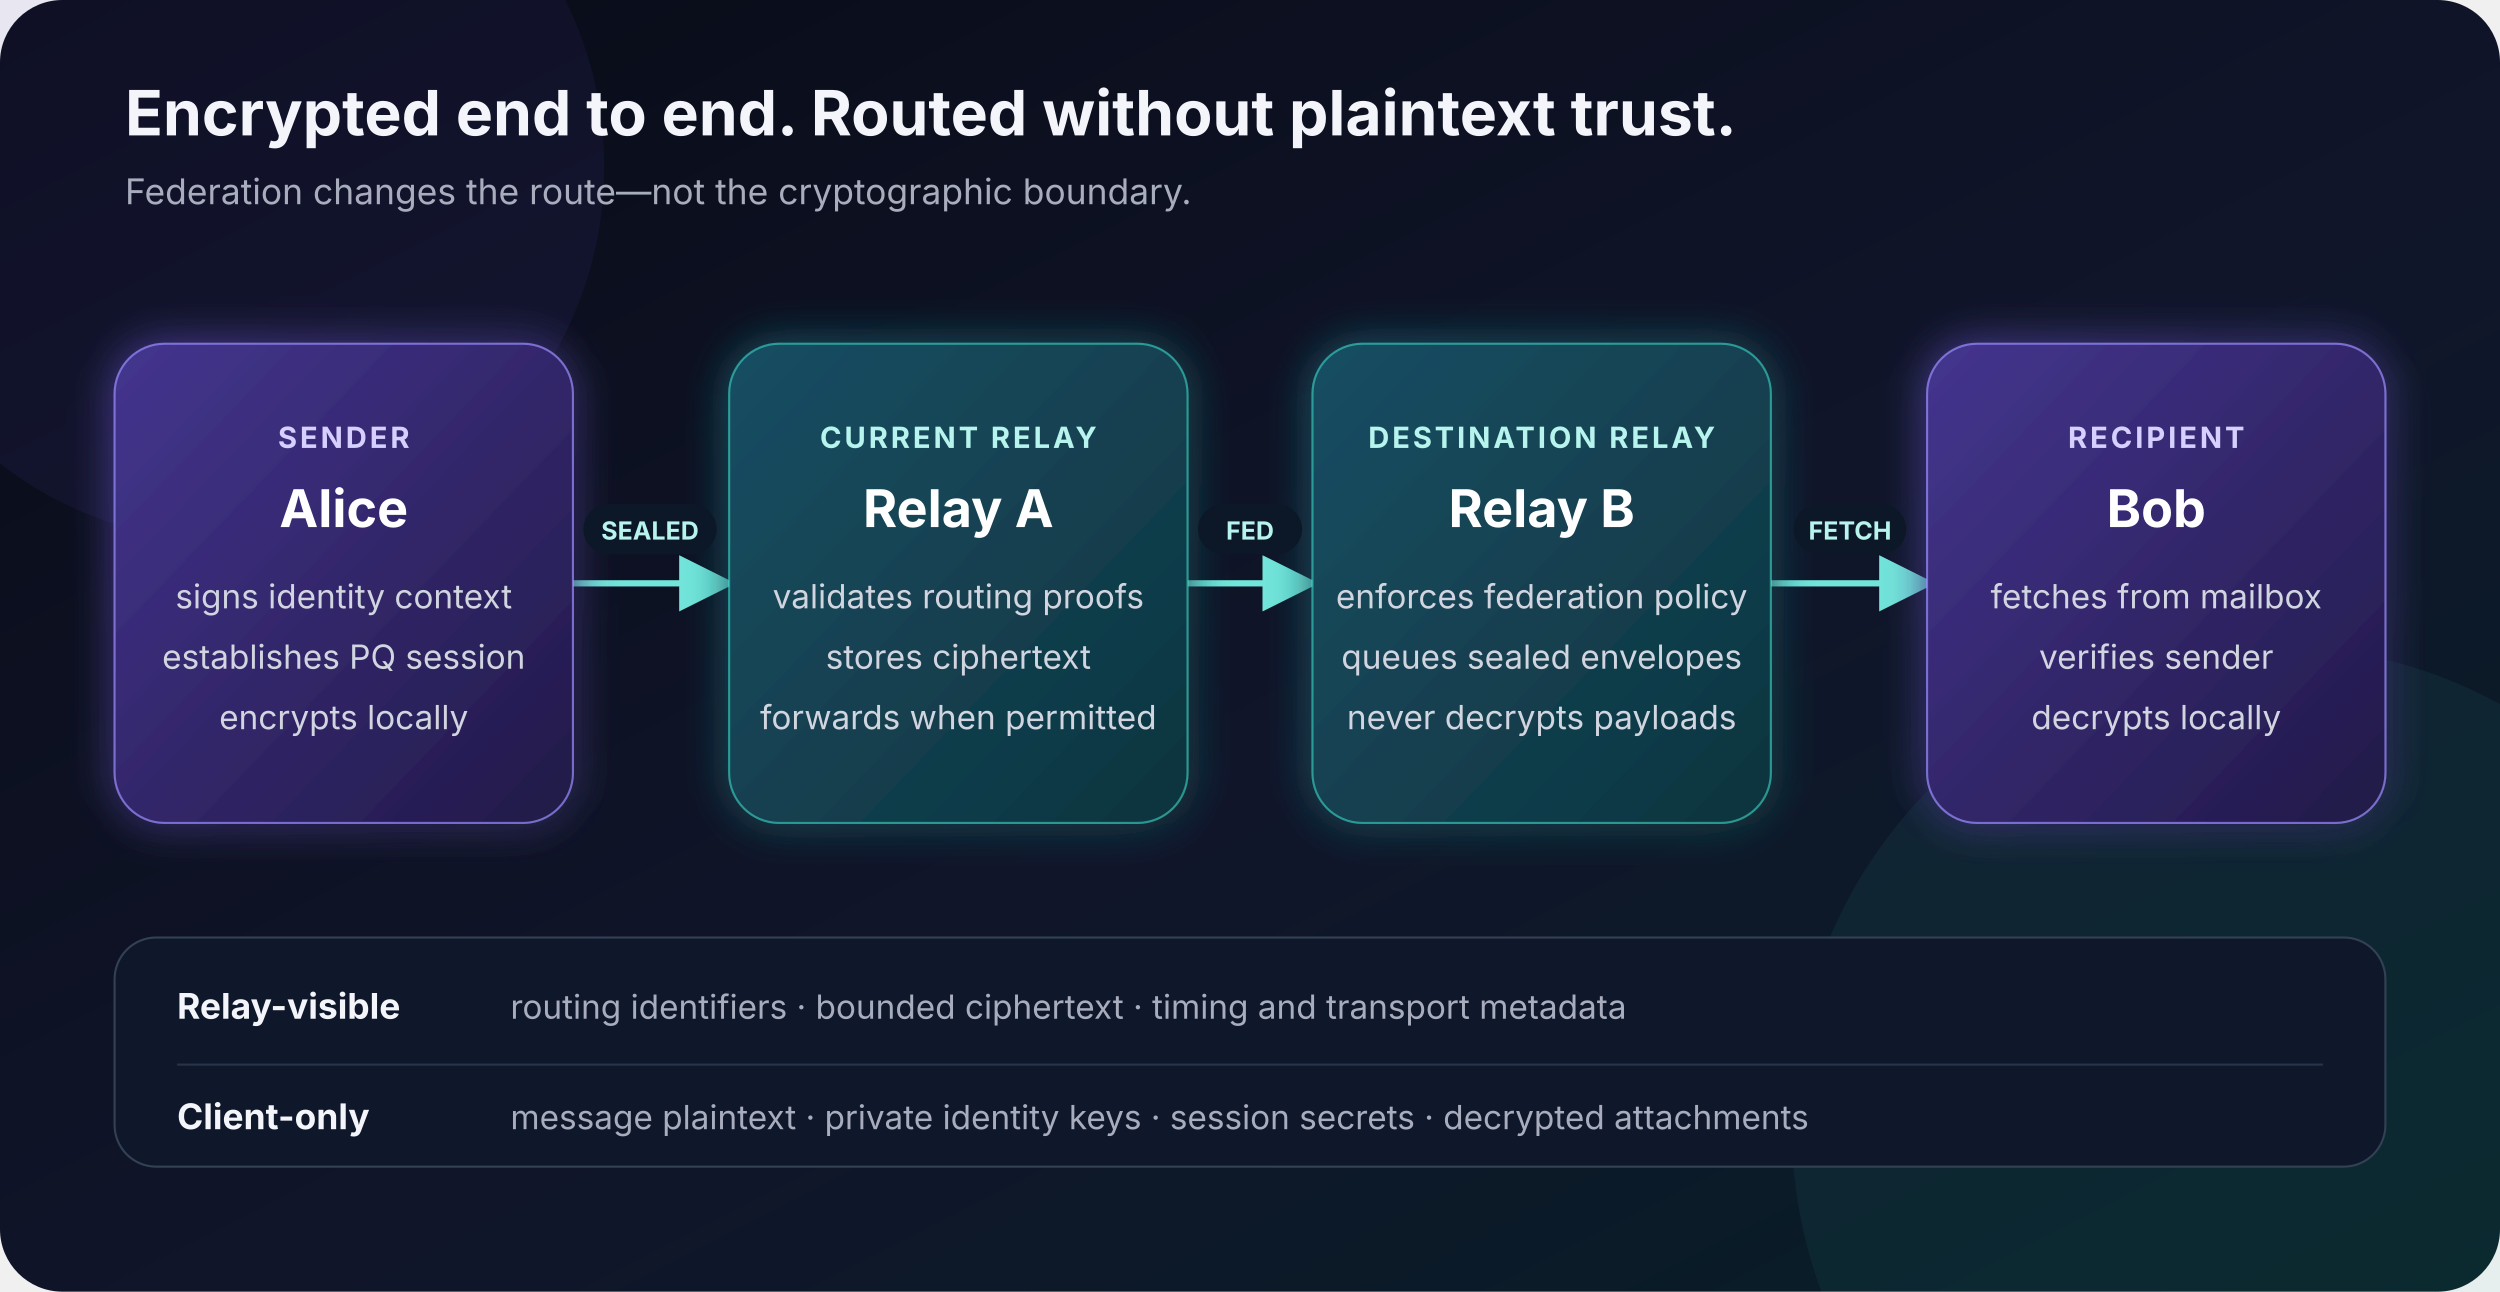
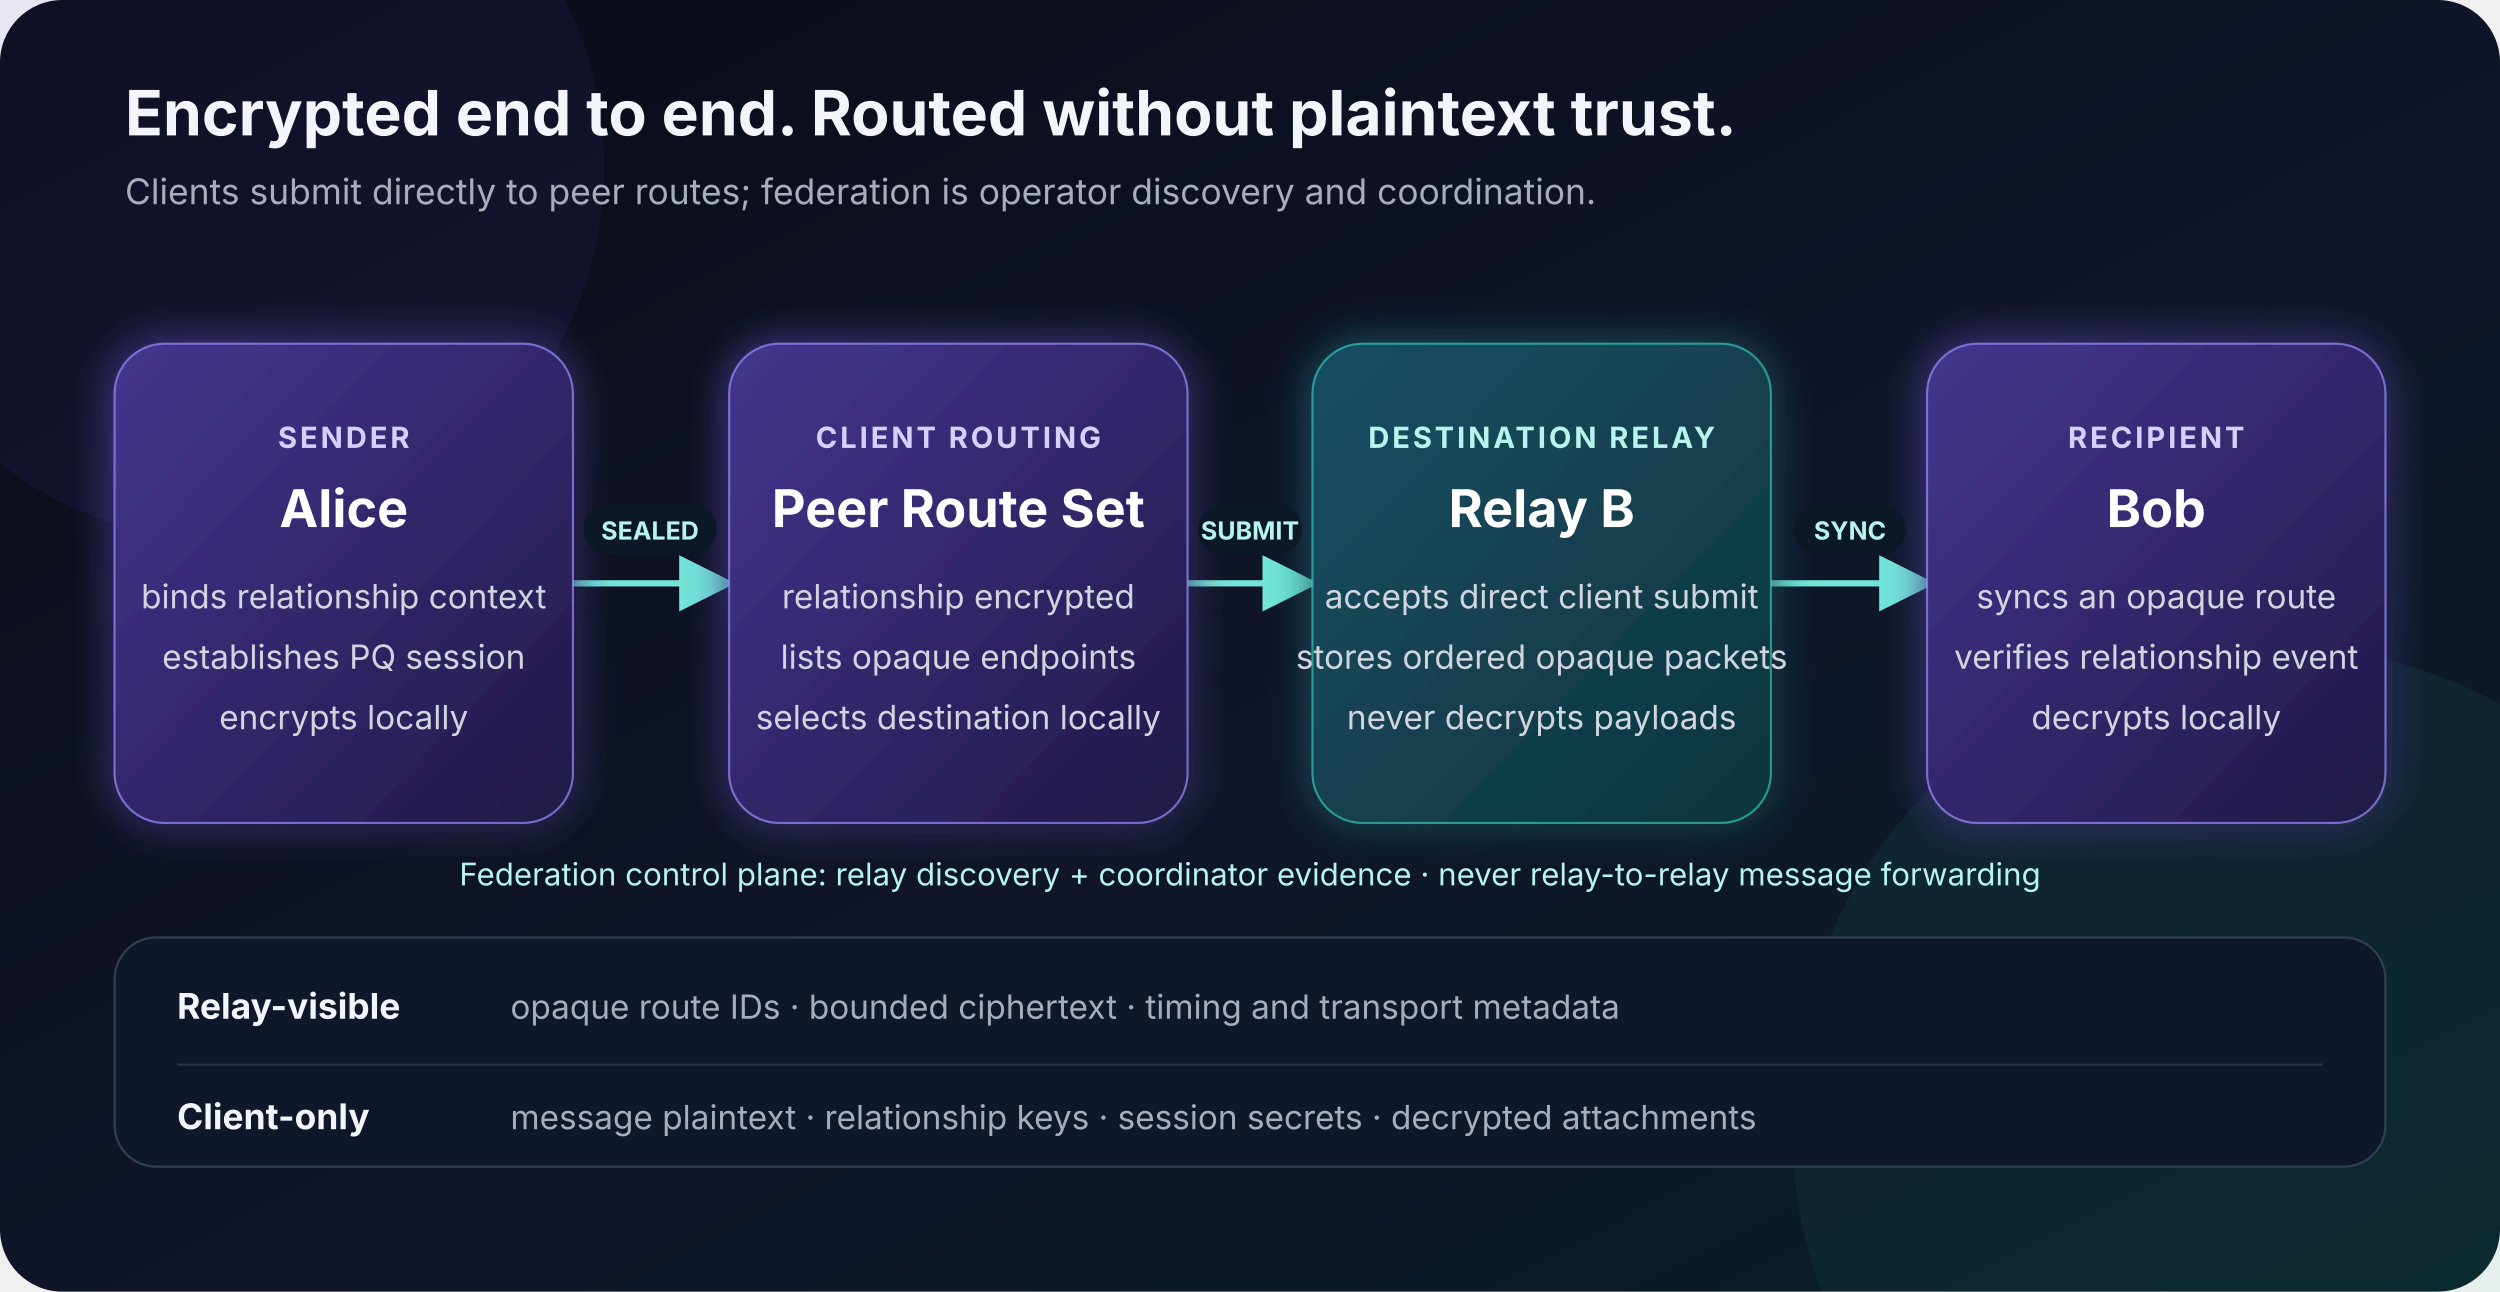
<svg xmlns="http://www.w3.org/2000/svg" width="1200" height="620" viewBox="0 0 1200 620" role="img" aria-labelledby="title desc">
  <defs>
    <linearGradient id="background" x1="0" y1="0" x2="1" y2="1">
      <stop offset="0" stop-color="#080b16" />
      <stop offset="0.55" stop-color="#10152a" />
      <stop offset="1" stop-color="#071f26" />
    </linearGradient>
    <linearGradient id="client" x1="0" y1="0" x2="1" y2="1">
      <stop offset="0" stop-color="#44358F" />
      <stop offset="1" stop-color="#211947" />
    </linearGradient>
    <linearGradient id="relay" x1="0" y1="0" x2="1" y2="1">
      <stop offset="0" stop-color="#164e63" />
      <stop offset="1" stop-color="#0f343e" />
    </linearGradient>
    <filter id="softGlow" x="-30%" y="-30%" width="160%" height="160%">
      <feGaussianBlur stdDeviation="10" result="blur" />
      <feMerge>
        <feMergeNode in="blur" />
        <feMergeNode in="SourceGraphic" />
      </feMerge>
    </filter>
    <marker id="arrow" markerWidth="11" markerHeight="11" refX="9" refY="5.5" orient="auto">
      <path d="M1 1 10 5.5 1 10Z" fill="#72E5DA" />
    </marker>
  </defs>
  <rect width="1200" height="620" rx="30" fill="url(#background)" />
  <circle cx="110" cy="80" r="180" fill="#7B61FF" opacity="0.07" />
  <circle cx="1090" cy="540" r="230" fill="#3DD5C5" opacity="0.06" />
  <g font-family="Geist, Inter, ui-sans-serif, system-ui, -apple-system, BlinkMacSystemFont, Segoe UI, sans-serif">
    <text x="60" y="65" fill="#F3F5FA" font-size="30" font-weight="750">Encrypted end to end. Routed without plaintext trust.</text>
-     <text x="60" y="98" fill="#A8ADBD" font-size="17">Federation changes the route—not the cryptographic boundary.</text>
+     <text x="60" y="98" fill="#A8ADBD" font-size="17">Clients submit directly to peer routes; federation is operator discovery and coordination.</text>
    <g fill="none" stroke="#72E5DA" stroke-width="3" marker-end="url(#arrow)">
      <path d="M274 280H350" />
      <path d="M570 280H630" />
      <path d="M850 280H926" />
    </g>
    <g filter="url(#softGlow)">
      <rect x="55" y="165" width="220" height="230" rx="24" fill="url(#client)" stroke="#9B8CFF" stroke-opacity="0.7" />
-       <rect x="350" y="165" width="220" height="230" rx="24" fill="url(#relay)" stroke="#3DD5C5" stroke-opacity="0.6" />
+       <rect x="350" y="165" width="220" height="230" rx="24" fill="url(#client)" stroke="#9B8CFF" stroke-opacity="0.7" />
      <rect x="630" y="165" width="220" height="230" rx="24" fill="url(#relay)" stroke="#3DD5C5" stroke-opacity="0.6" />
      <rect x="925" y="165" width="220" height="230" rx="24" fill="url(#client)" stroke="#9B8CFF" stroke-opacity="0.7" />
    </g>
    <rect x="280" y="242" width="64" height="24" rx="12" fill="#0c1828" />
    <text x="312" y="259" fill="#B7F4EE" font-size="12" font-weight="700" text-anchor="middle">SEALED</text>
    <rect x="575" y="242" width="50" height="24" rx="12" fill="#0c1828" />
-     <text x="600" y="259" fill="#B7F4EE" font-size="12" font-weight="700" text-anchor="middle">FED</text>
+     <text x="600" y="259" fill="#B7F4EE" font-size="12" font-weight="700" text-anchor="middle">SUBMIT</text>
    <rect x="861" y="242" width="54" height="24" rx="12" fill="#0c1828" />
-     <text x="888" y="259" fill="#B7F4EE" font-size="12" font-weight="700" text-anchor="middle">FETCH</text>
+     <text x="888" y="259" fill="#B7F4EE" font-size="12" font-weight="700" text-anchor="middle">SYNC</text>
    <g text-anchor="middle">
      <text x="165" y="215" fill="#D5D0FF" font-size="14" font-weight="700" letter-spacing="1.4">SENDER</text>
      <text x="165" y="253" fill="#fff" font-size="25" font-weight="750">Alice</text>
-       <text x="165" y="292" fill="#D1D5E0" font-size="16">signs identity context</text>
+       <text x="165" y="292" fill="#D1D5E0" font-size="16">binds relationship context</text>
      <text x="165" y="321" fill="#D1D5E0" font-size="16">establishes PQ session</text>
      <text x="165" y="350" fill="#D1D5E0" font-size="16">encrypts locally</text>
-       <text x="460" y="215" fill="#B7F4EE" font-size="14" font-weight="700" letter-spacing="1.4">CURRENT RELAY</text>
-       <text x="460" y="253" fill="#fff" font-size="25" font-weight="750">Relay A</text>
-       <text x="460" y="292" fill="#D1D5E0" font-size="16">validates routing proofs</text>
-       <text x="460" y="321" fill="#D1D5E0" font-size="16">stores ciphertext</text>
-       <text x="460" y="350" fill="#D1D5E0" font-size="16">forwards when permitted</text>
+       <text x="460" y="215" fill="#D5D0FF" font-size="14" font-weight="700" letter-spacing="1.4">CLIENT ROUTING</text>
+       <text x="460" y="253" fill="#fff" font-size="25" font-weight="750">Peer Route Set</text>
+       <text x="460" y="292" fill="#D1D5E0" font-size="16">relationship encrypted</text>
+       <text x="460" y="321" fill="#D1D5E0" font-size="16">lists opaque endpoints</text>
+       <text x="460" y="350" fill="#D1D5E0" font-size="16">selects destination locally</text>
      <text x="740" y="215" fill="#B7F4EE" font-size="14" font-weight="700" letter-spacing="1.4">DESTINATION RELAY</text>
      <text x="740" y="253" fill="#fff" font-size="25" font-weight="750">Relay B</text>
-       <text x="740" y="292" fill="#D1D5E0" font-size="16">enforces federation policy</text>
-       <text x="740" y="321" fill="#D1D5E0" font-size="16">queues sealed envelopes</text>
+       <text x="740" y="292" fill="#D1D5E0" font-size="16">accepts direct client submit</text>
+       <text x="740" y="321" fill="#D1D5E0" font-size="16">stores ordered opaque packets</text>
      <text x="740" y="350" fill="#D1D5E0" font-size="16">never decrypts payloads</text>
      <text x="1035" y="215" fill="#D5D0FF" font-size="14" font-weight="700" letter-spacing="1.4">RECIPIENT</text>
      <text x="1035" y="253" fill="#fff" font-size="25" font-weight="750">Bob</text>
-       <text x="1035" y="292" fill="#D1D5E0" font-size="16">fetches from mailbox</text>
-       <text x="1035" y="321" fill="#D1D5E0" font-size="16">verifies sender</text>
+       <text x="1035" y="292" fill="#D1D5E0" font-size="16">syncs an opaque route</text>
+       <text x="1035" y="321" fill="#D1D5E0" font-size="16">verifies relationship event</text>
      <text x="1035" y="350" fill="#D1D5E0" font-size="16">decrypts locally</text>
    </g>
+     <text x="600" y="425" fill="#B7F4EE" font-size="15" text-anchor="middle">Federation control plane: relay discovery + coordinator evidence · never relay-to-relay message forwarding</text>
    <rect x="55" y="450" width="1090" height="110" rx="20" fill="#0f172a" stroke="#334155" />
    <text x="85" y="489" fill="#F3F5FA" font-size="17" font-weight="700">Relay-visible</text>
-     <text x="245" y="489" fill="#A8ADBD" font-size="16">routing identifiers · bounded ciphertext · timing and transport metadata</text>
+     <text x="245" y="489" fill="#A8ADBD" font-size="16">opaque route IDs · bounded ciphertext · timing and transport metadata</text>
    <line x1="85" y1="511" x2="1115" y2="511" stroke="#273449" />
    <text x="85" y="542" fill="#F3F5FA" font-size="17" font-weight="700">Client-only</text>
-     <text x="245" y="542" fill="#A8ADBD" font-size="16">message plaintext · private identity keys · session secrets · decrypted attachments</text>
+     <text x="245" y="542" fill="#A8ADBD" font-size="16">message plaintext · relationship keys · session secrets · decrypted attachments</text>
  </g>
</svg>
